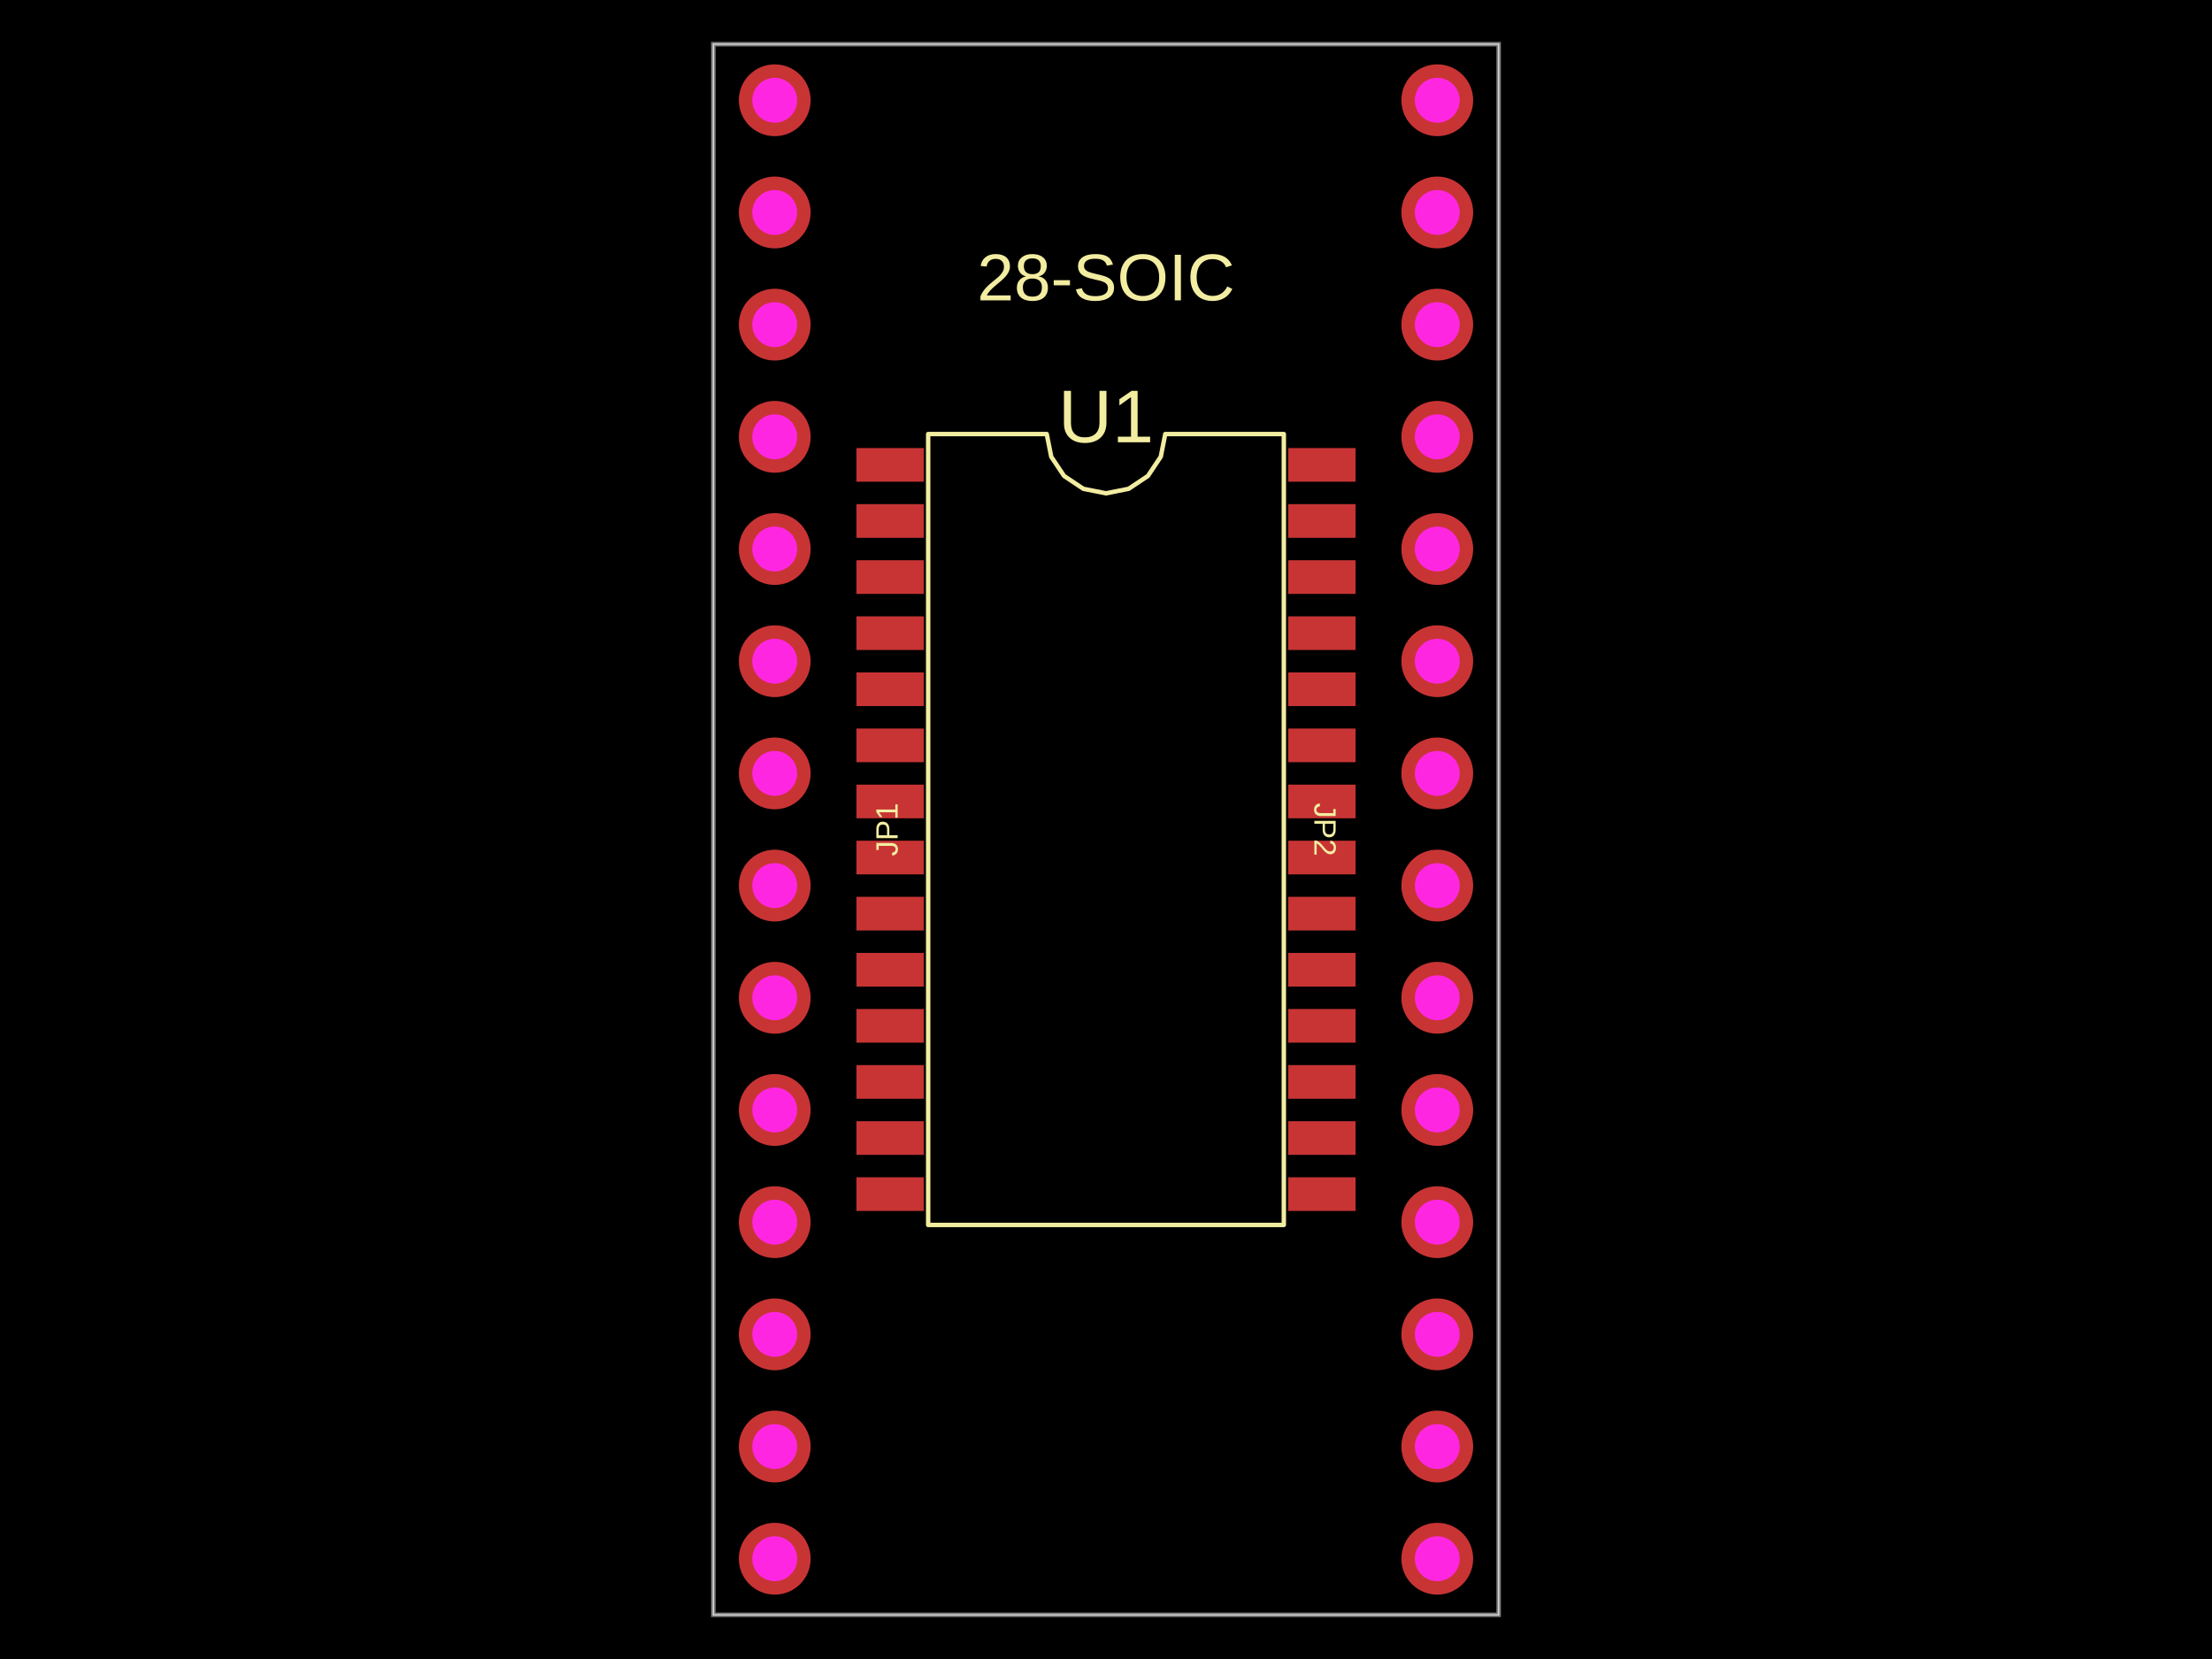
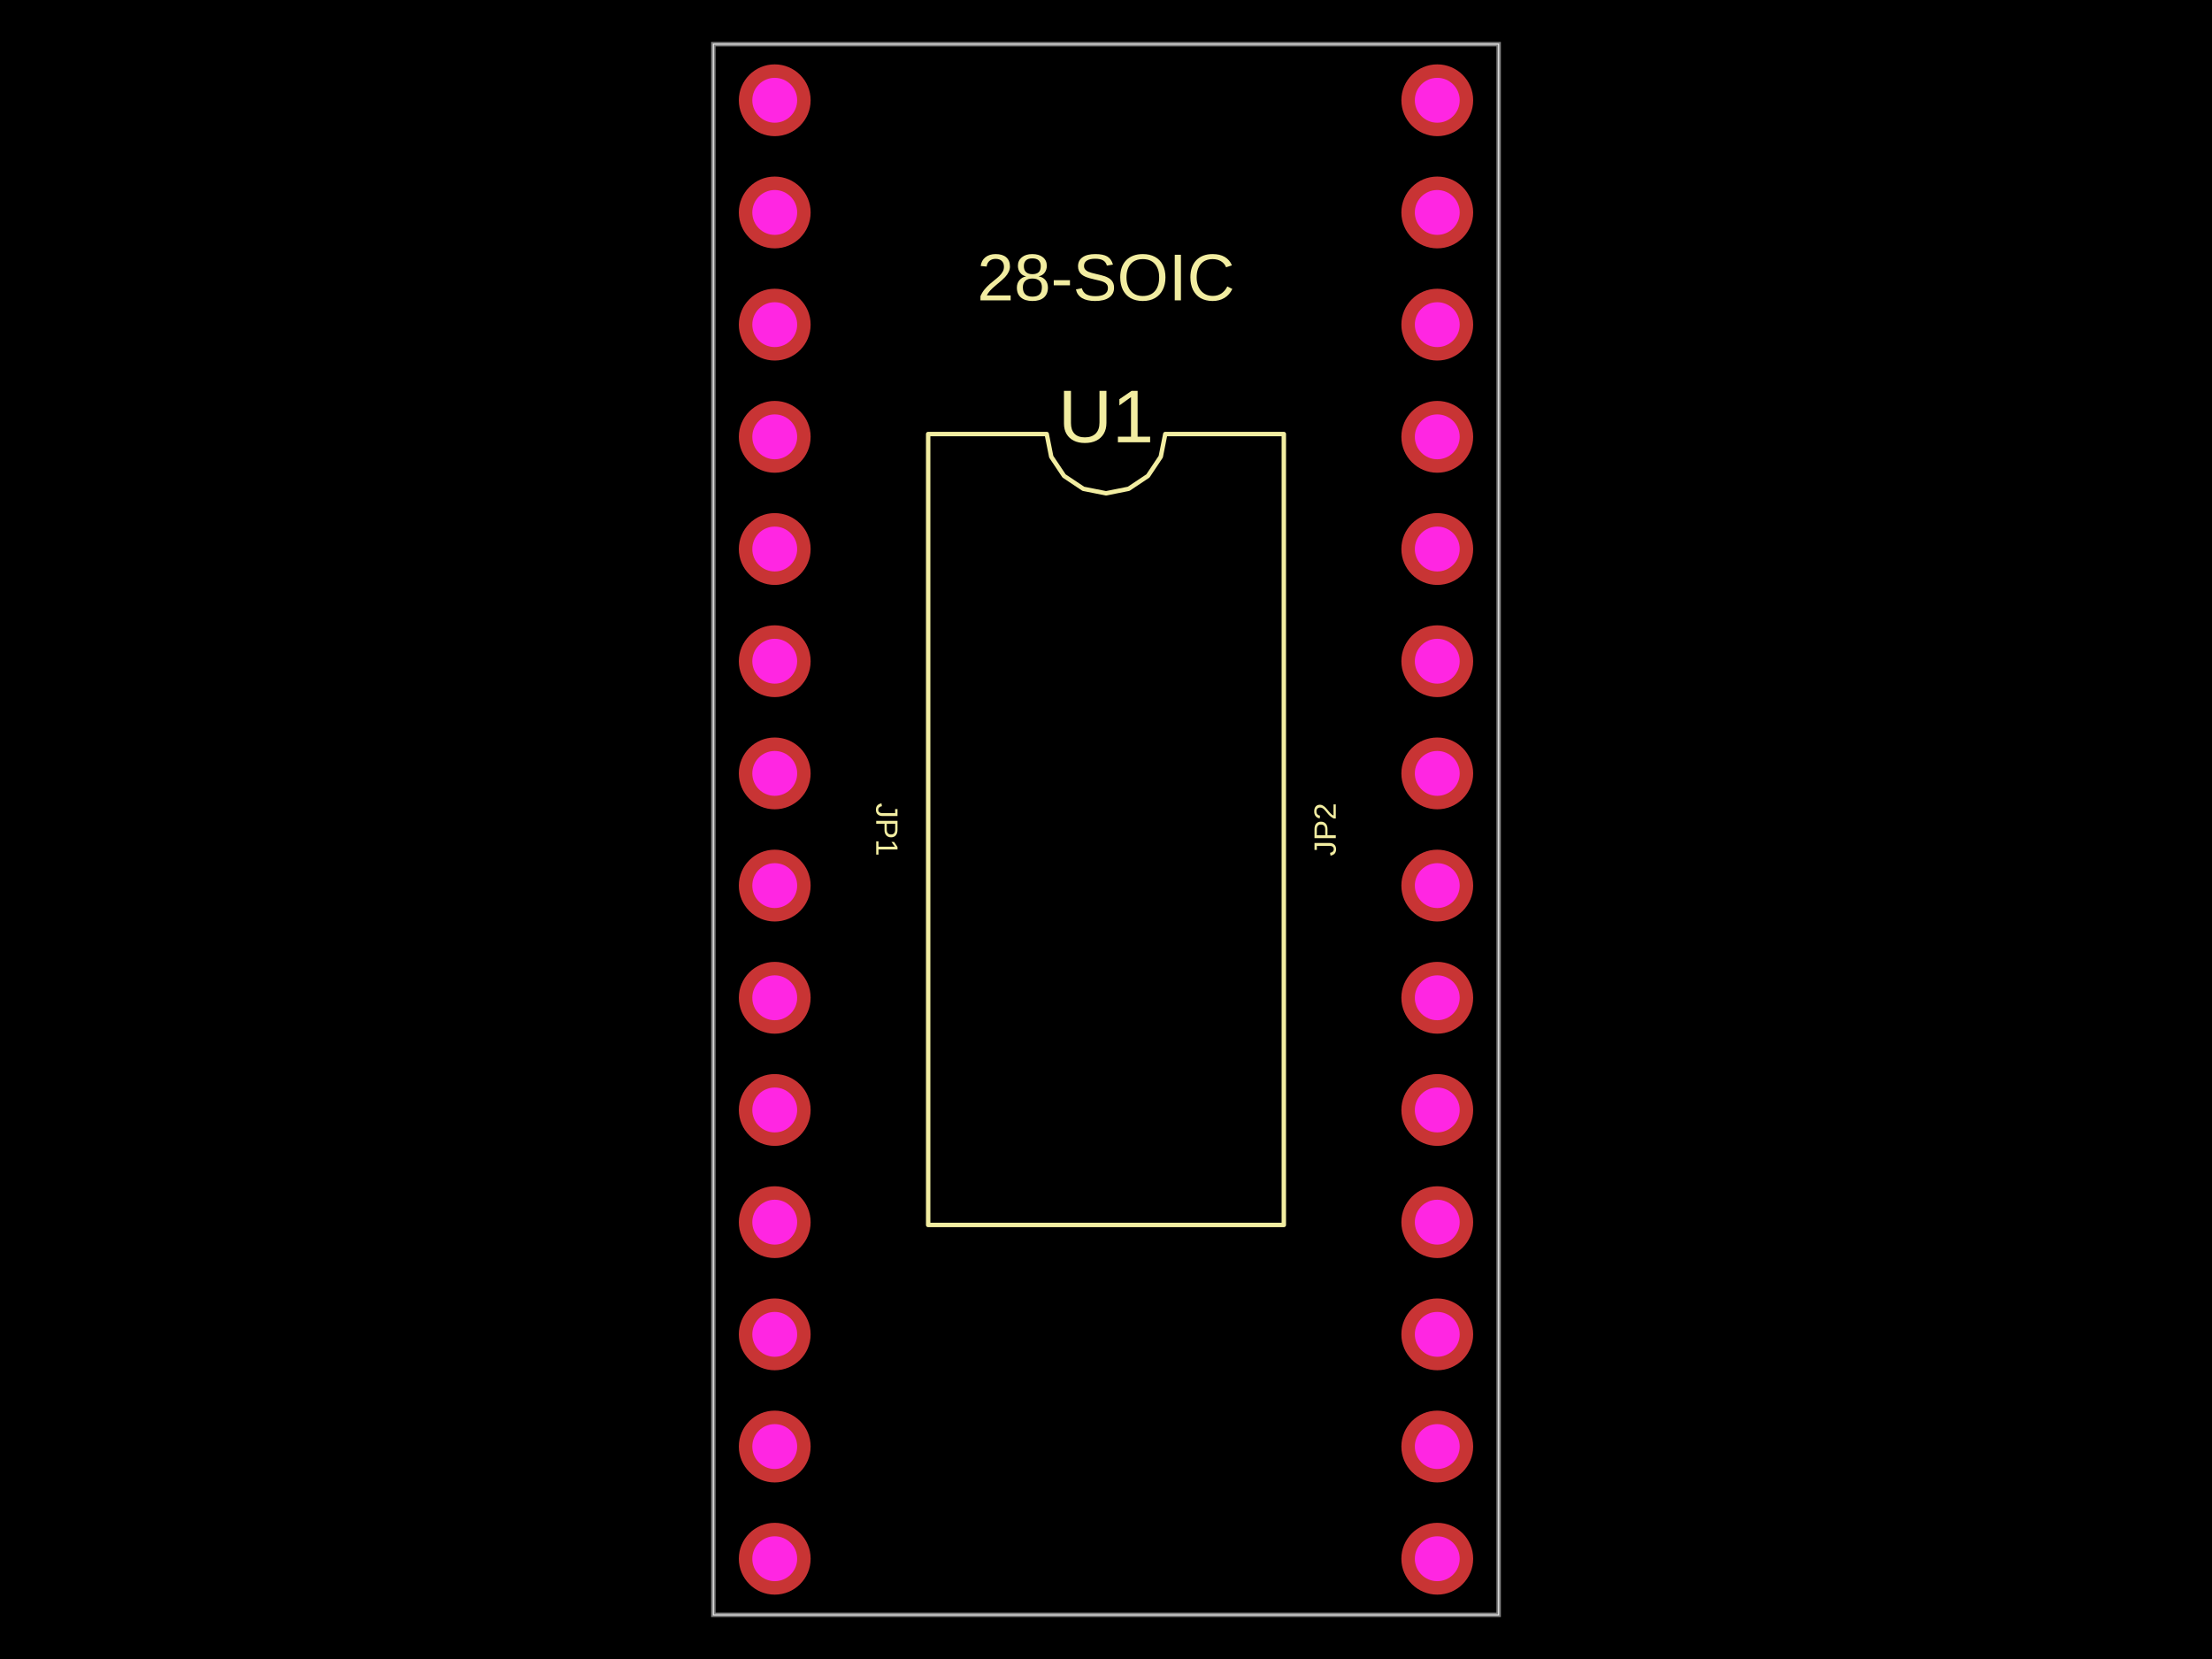
- <svg xmlns="http://www.w3.org/2000/svg" width="800" height="600" data-software-used-string="@tscircuit/core@0.0.616">
+ <svg xmlns="http://www.w3.org/2000/svg" width="800" height="600" data-software-used-string="@tscircuit/core@0.0.783">
  <style />
  <rect class="boundary" x="0" y="0" fill="#000" width="800" height="600" data-type="pcb_background" data-pcb-layer="global" />
  <rect class="pcb-boundary" fill="none" stroke="#fff" stroke-width="0.3" x="257.987" y="15.974" width="284.026" height="568.051" data-type="pcb_boundary" data-pcb-layer="global" />
  <path class="pcb-board" d="M 257.987 584.026 L 542.013 584.026 L 542.013 15.974 L 257.987 15.974 Z" fill="none" stroke="rgba(255, 255, 255, 0.5)" stroke-width="1.597" data-type="pcb_board" data-pcb-layer="board" />
  <g data-type="pcb_plated_hole" data-pcb-layer="through">
    <circle class="pcb-hole-outer" fill="rgb(200, 52, 52)" cx="280.192" cy="36.262" r="12.987" data-type="pcb_plated_hole" data-pcb-layer="top" />
    <circle class="pcb-hole-inner" fill="#FF26E2" cx="280.192" cy="36.262" r="8.115" data-type="pcb_plated_hole_drill" data-pcb-layer="drill" />
  </g>
  <g data-type="pcb_plated_hole" data-pcb-layer="through">
    <circle class="pcb-hole-outer" fill="rgb(200, 52, 52)" cx="280.192" cy="76.837" r="12.987" data-type="pcb_plated_hole" data-pcb-layer="top" />
    <circle class="pcb-hole-inner" fill="#FF26E2" cx="280.192" cy="76.837" r="8.115" data-type="pcb_plated_hole_drill" data-pcb-layer="drill" />
  </g>
  <g data-type="pcb_plated_hole" data-pcb-layer="through">
    <circle class="pcb-hole-outer" fill="rgb(200, 52, 52)" cx="280.192" cy="117.412" r="12.987" data-type="pcb_plated_hole" data-pcb-layer="top" />
    <circle class="pcb-hole-inner" fill="#FF26E2" cx="280.192" cy="117.412" r="8.115" data-type="pcb_plated_hole_drill" data-pcb-layer="drill" />
  </g>
  <g data-type="pcb_plated_hole" data-pcb-layer="through">
    <circle class="pcb-hole-outer" fill="rgb(200, 52, 52)" cx="280.192" cy="157.987" r="12.987" data-type="pcb_plated_hole" data-pcb-layer="top" />
    <circle class="pcb-hole-inner" fill="#FF26E2" cx="280.192" cy="157.987" r="8.115" data-type="pcb_plated_hole_drill" data-pcb-layer="drill" />
  </g>
  <g data-type="pcb_plated_hole" data-pcb-layer="through">
    <circle class="pcb-hole-outer" fill="rgb(200, 52, 52)" cx="280.192" cy="198.562" r="12.987" data-type="pcb_plated_hole" data-pcb-layer="top" />
    <circle class="pcb-hole-inner" fill="#FF26E2" cx="280.192" cy="198.562" r="8.115" data-type="pcb_plated_hole_drill" data-pcb-layer="drill" />
  </g>
  <g data-type="pcb_plated_hole" data-pcb-layer="through">
    <circle class="pcb-hole-outer" fill="rgb(200, 52, 52)" cx="280.192" cy="239.137" r="12.987" data-type="pcb_plated_hole" data-pcb-layer="top" />
    <circle class="pcb-hole-inner" fill="#FF26E2" cx="280.192" cy="239.137" r="8.115" data-type="pcb_plated_hole_drill" data-pcb-layer="drill" />
  </g>
  <g data-type="pcb_plated_hole" data-pcb-layer="through">
    <circle class="pcb-hole-outer" fill="rgb(200, 52, 52)" cx="280.192" cy="279.712" r="12.987" data-type="pcb_plated_hole" data-pcb-layer="top" />
    <circle class="pcb-hole-inner" fill="#FF26E2" cx="280.192" cy="279.712" r="8.115" data-type="pcb_plated_hole_drill" data-pcb-layer="drill" />
  </g>
  <g data-type="pcb_plated_hole" data-pcb-layer="through">
    <circle class="pcb-hole-outer" fill="rgb(200, 52, 52)" cx="280.192" cy="320.288" r="12.987" data-type="pcb_plated_hole" data-pcb-layer="top" />
    <circle class="pcb-hole-inner" fill="#FF26E2" cx="280.192" cy="320.288" r="8.115" data-type="pcb_plated_hole_drill" data-pcb-layer="drill" />
  </g>
  <g data-type="pcb_plated_hole" data-pcb-layer="through">
    <circle class="pcb-hole-outer" fill="rgb(200, 52, 52)" cx="280.192" cy="360.863" r="12.987" data-type="pcb_plated_hole" data-pcb-layer="top" />
    <circle class="pcb-hole-inner" fill="#FF26E2" cx="280.192" cy="360.863" r="8.115" data-type="pcb_plated_hole_drill" data-pcb-layer="drill" />
  </g>
  <g data-type="pcb_plated_hole" data-pcb-layer="through">
    <circle class="pcb-hole-outer" fill="rgb(200, 52, 52)" cx="280.192" cy="401.438" r="12.987" data-type="pcb_plated_hole" data-pcb-layer="top" />
    <circle class="pcb-hole-inner" fill="#FF26E2" cx="280.192" cy="401.438" r="8.115" data-type="pcb_plated_hole_drill" data-pcb-layer="drill" />
  </g>
  <g data-type="pcb_plated_hole" data-pcb-layer="through">
    <circle class="pcb-hole-outer" fill="rgb(200, 52, 52)" cx="280.192" cy="442.013" r="12.987" data-type="pcb_plated_hole" data-pcb-layer="top" />
    <circle class="pcb-hole-inner" fill="#FF26E2" cx="280.192" cy="442.013" r="8.115" data-type="pcb_plated_hole_drill" data-pcb-layer="drill" />
  </g>
  <g data-type="pcb_plated_hole" data-pcb-layer="through">
    <circle class="pcb-hole-outer" fill="rgb(200, 52, 52)" cx="280.192" cy="482.588" r="12.987" data-type="pcb_plated_hole" data-pcb-layer="top" />
    <circle class="pcb-hole-inner" fill="#FF26E2" cx="280.192" cy="482.588" r="8.115" data-type="pcb_plated_hole_drill" data-pcb-layer="drill" />
  </g>
  <g data-type="pcb_plated_hole" data-pcb-layer="through">
    <circle class="pcb-hole-outer" fill="rgb(200, 52, 52)" cx="280.192" cy="523.163" r="12.987" data-type="pcb_plated_hole" data-pcb-layer="top" />
    <circle class="pcb-hole-inner" fill="#FF26E2" cx="280.192" cy="523.163" r="8.115" data-type="pcb_plated_hole_drill" data-pcb-layer="drill" />
  </g>
  <g data-type="pcb_plated_hole" data-pcb-layer="through">
    <circle class="pcb-hole-outer" fill="rgb(200, 52, 52)" cx="280.192" cy="563.738" r="12.987" data-type="pcb_plated_hole" data-pcb-layer="top" />
    <circle class="pcb-hole-inner" fill="#FF26E2" cx="280.192" cy="563.738" r="8.115" data-type="pcb_plated_hole_drill" data-pcb-layer="drill" />
  </g>
  <g data-type="pcb_plated_hole" data-pcb-layer="through">
    <circle class="pcb-hole-outer" fill="rgb(200, 52, 52)" cx="519.808" cy="563.738" r="12.987" data-type="pcb_plated_hole" data-pcb-layer="top" />
    <circle class="pcb-hole-inner" fill="#FF26E2" cx="519.808" cy="563.738" r="8.115" data-type="pcb_plated_hole_drill" data-pcb-layer="drill" />
  </g>
  <g data-type="pcb_plated_hole" data-pcb-layer="through">
    <circle class="pcb-hole-outer" fill="rgb(200, 52, 52)" cx="519.808" cy="523.163" r="12.987" data-type="pcb_plated_hole" data-pcb-layer="top" />
    <circle class="pcb-hole-inner" fill="#FF26E2" cx="519.808" cy="523.163" r="8.115" data-type="pcb_plated_hole_drill" data-pcb-layer="drill" />
  </g>
  <g data-type="pcb_plated_hole" data-pcb-layer="through">
    <circle class="pcb-hole-outer" fill="rgb(200, 52, 52)" cx="519.808" cy="482.588" r="12.987" data-type="pcb_plated_hole" data-pcb-layer="top" />
    <circle class="pcb-hole-inner" fill="#FF26E2" cx="519.808" cy="482.588" r="8.115" data-type="pcb_plated_hole_drill" data-pcb-layer="drill" />
  </g>
  <g data-type="pcb_plated_hole" data-pcb-layer="through">
    <circle class="pcb-hole-outer" fill="rgb(200, 52, 52)" cx="519.808" cy="442.013" r="12.987" data-type="pcb_plated_hole" data-pcb-layer="top" />
    <circle class="pcb-hole-inner" fill="#FF26E2" cx="519.808" cy="442.013" r="8.115" data-type="pcb_plated_hole_drill" data-pcb-layer="drill" />
  </g>
  <g data-type="pcb_plated_hole" data-pcb-layer="through">
    <circle class="pcb-hole-outer" fill="rgb(200, 52, 52)" cx="519.808" cy="401.438" r="12.987" data-type="pcb_plated_hole" data-pcb-layer="top" />
    <circle class="pcb-hole-inner" fill="#FF26E2" cx="519.808" cy="401.438" r="8.115" data-type="pcb_plated_hole_drill" data-pcb-layer="drill" />
  </g>
  <g data-type="pcb_plated_hole" data-pcb-layer="through">
    <circle class="pcb-hole-outer" fill="rgb(200, 52, 52)" cx="519.808" cy="360.863" r="12.987" data-type="pcb_plated_hole" data-pcb-layer="top" />
    <circle class="pcb-hole-inner" fill="#FF26E2" cx="519.808" cy="360.863" r="8.115" data-type="pcb_plated_hole_drill" data-pcb-layer="drill" />
  </g>
  <g data-type="pcb_plated_hole" data-pcb-layer="through">
    <circle class="pcb-hole-outer" fill="rgb(200, 52, 52)" cx="519.808" cy="320.288" r="12.987" data-type="pcb_plated_hole" data-pcb-layer="top" />
    <circle class="pcb-hole-inner" fill="#FF26E2" cx="519.808" cy="320.288" r="8.115" data-type="pcb_plated_hole_drill" data-pcb-layer="drill" />
  </g>
  <g data-type="pcb_plated_hole" data-pcb-layer="through">
    <circle class="pcb-hole-outer" fill="rgb(200, 52, 52)" cx="519.808" cy="279.712" r="12.987" data-type="pcb_plated_hole" data-pcb-layer="top" />
    <circle class="pcb-hole-inner" fill="#FF26E2" cx="519.808" cy="279.712" r="8.115" data-type="pcb_plated_hole_drill" data-pcb-layer="drill" />
  </g>
  <g data-type="pcb_plated_hole" data-pcb-layer="through">
    <circle class="pcb-hole-outer" fill="rgb(200, 52, 52)" cx="519.808" cy="239.137" r="12.987" data-type="pcb_plated_hole" data-pcb-layer="top" />
    <circle class="pcb-hole-inner" fill="#FF26E2" cx="519.808" cy="239.137" r="8.115" data-type="pcb_plated_hole_drill" data-pcb-layer="drill" />
  </g>
  <g data-type="pcb_plated_hole" data-pcb-layer="through">
    <circle class="pcb-hole-outer" fill="rgb(200, 52, 52)" cx="519.808" cy="198.562" r="12.987" data-type="pcb_plated_hole" data-pcb-layer="top" />
    <circle class="pcb-hole-inner" fill="#FF26E2" cx="519.808" cy="198.562" r="8.115" data-type="pcb_plated_hole_drill" data-pcb-layer="drill" />
  </g>
  <g data-type="pcb_plated_hole" data-pcb-layer="through">
    <circle class="pcb-hole-outer" fill="rgb(200, 52, 52)" cx="519.808" cy="157.987" r="12.987" data-type="pcb_plated_hole" data-pcb-layer="top" />
    <circle class="pcb-hole-inner" fill="#FF26E2" cx="519.808" cy="157.987" r="8.115" data-type="pcb_plated_hole_drill" data-pcb-layer="drill" />
  </g>
  <g data-type="pcb_plated_hole" data-pcb-layer="through">
    <circle class="pcb-hole-outer" fill="rgb(200, 52, 52)" cx="519.808" cy="117.412" r="12.987" data-type="pcb_plated_hole" data-pcb-layer="top" />
    <circle class="pcb-hole-inner" fill="#FF26E2" cx="519.808" cy="117.412" r="8.115" data-type="pcb_plated_hole_drill" data-pcb-layer="drill" />
  </g>
  <g data-type="pcb_plated_hole" data-pcb-layer="through">
    <circle class="pcb-hole-outer" fill="rgb(200, 52, 52)" cx="519.808" cy="76.837" r="12.987" data-type="pcb_plated_hole" data-pcb-layer="top" />
    <circle class="pcb-hole-inner" fill="#FF26E2" cx="519.808" cy="76.837" r="8.115" data-type="pcb_plated_hole_drill" data-pcb-layer="drill" />
  </g>
  <g data-type="pcb_plated_hole" data-pcb-layer="through">
    <circle class="pcb-hole-outer" fill="rgb(200, 52, 52)" cx="519.808" cy="36.262" r="12.987" data-type="pcb_plated_hole" data-pcb-layer="top" />
    <circle class="pcb-hole-inner" fill="#FF26E2" cx="519.808" cy="36.262" r="8.115" data-type="pcb_plated_hole_drill" data-pcb-layer="drill" />
  </g>
-   <rect class="pcb-pad" fill="rgb(200, 52, 52)" x="309.744" y="162.045" width="24.345" height="12.173" data-type="pcb_smtpad" data-pcb-layer="top" />
-   <rect class="pcb-pad" fill="rgb(200, 52, 52)" x="309.744" y="182.332" width="24.345" height="12.173" data-type="pcb_smtpad" data-pcb-layer="top" />
-   <rect class="pcb-pad" fill="rgb(200, 52, 52)" x="309.744" y="202.62" width="24.345" height="12.173" data-type="pcb_smtpad" data-pcb-layer="top" />
-   <rect class="pcb-pad" fill="rgb(200, 52, 52)" x="309.744" y="222.907" width="24.345" height="12.173" data-type="pcb_smtpad" data-pcb-layer="top" />
-   <rect class="pcb-pad" fill="rgb(200, 52, 52)" x="309.744" y="243.195" width="24.345" height="12.173" data-type="pcb_smtpad" data-pcb-layer="top" />
-   <rect class="pcb-pad" fill="rgb(200, 52, 52)" x="309.744" y="263.482" width="24.345" height="12.173" data-type="pcb_smtpad" data-pcb-layer="top" />
-   <rect class="pcb-pad" fill="rgb(200, 52, 52)" x="309.744" y="283.77" width="24.345" height="12.173" data-type="pcb_smtpad" data-pcb-layer="top" />
-   <rect class="pcb-pad" fill="rgb(200, 52, 52)" x="309.744" y="304.058" width="24.345" height="12.173" data-type="pcb_smtpad" data-pcb-layer="top" />
-   <rect class="pcb-pad" fill="rgb(200, 52, 52)" x="309.744" y="324.345" width="24.345" height="12.173" data-type="pcb_smtpad" data-pcb-layer="top" />
-   <rect class="pcb-pad" fill="rgb(200, 52, 52)" x="309.744" y="344.633" width="24.345" height="12.173" data-type="pcb_smtpad" data-pcb-layer="top" />
-   <rect class="pcb-pad" fill="rgb(200, 52, 52)" x="309.744" y="364.92" width="24.345" height="12.173" data-type="pcb_smtpad" data-pcb-layer="top" />
-   <rect class="pcb-pad" fill="rgb(200, 52, 52)" x="309.744" y="385.208" width="24.345" height="12.173" data-type="pcb_smtpad" data-pcb-layer="top" />
-   <rect class="pcb-pad" fill="rgb(200, 52, 52)" x="309.744" y="405.495" width="24.345" height="12.173" data-type="pcb_smtpad" data-pcb-layer="top" />
-   <rect class="pcb-pad" fill="rgb(200, 52, 52)" x="309.744" y="425.783" width="24.345" height="12.173" data-type="pcb_smtpad" data-pcb-layer="top" />
-   <rect class="pcb-pad" fill="rgb(200, 52, 52)" x="465.911" y="425.783" width="24.345" height="12.173" data-type="pcb_smtpad" data-pcb-layer="top" />
-   <rect class="pcb-pad" fill="rgb(200, 52, 52)" x="465.911" y="405.495" width="24.345" height="12.173" data-type="pcb_smtpad" data-pcb-layer="top" />
-   <rect class="pcb-pad" fill="rgb(200, 52, 52)" x="465.911" y="385.208" width="24.345" height="12.173" data-type="pcb_smtpad" data-pcb-layer="top" />
-   <rect class="pcb-pad" fill="rgb(200, 52, 52)" x="465.911" y="364.92" width="24.345" height="12.173" data-type="pcb_smtpad" data-pcb-layer="top" />
-   <rect class="pcb-pad" fill="rgb(200, 52, 52)" x="465.911" y="344.633" width="24.345" height="12.173" data-type="pcb_smtpad" data-pcb-layer="top" />
-   <rect class="pcb-pad" fill="rgb(200, 52, 52)" x="465.911" y="324.345" width="24.345" height="12.173" data-type="pcb_smtpad" data-pcb-layer="top" />
-   <rect class="pcb-pad" fill="rgb(200, 52, 52)" x="465.911" y="304.058" width="24.345" height="12.173" data-type="pcb_smtpad" data-pcb-layer="top" />
-   <rect class="pcb-pad" fill="rgb(200, 52, 52)" x="465.911" y="283.77" width="24.345" height="12.173" data-type="pcb_smtpad" data-pcb-layer="top" />
-   <rect class="pcb-pad" fill="rgb(200, 52, 52)" x="465.911" y="263.482" width="24.345" height="12.173" data-type="pcb_smtpad" data-pcb-layer="top" />
-   <rect class="pcb-pad" fill="rgb(200, 52, 52)" x="465.911" y="243.195" width="24.345" height="12.173" data-type="pcb_smtpad" data-pcb-layer="top" />
-   <rect class="pcb-pad" fill="rgb(200, 52, 52)" x="465.911" y="222.907" width="24.345" height="12.173" data-type="pcb_smtpad" data-pcb-layer="top" />
-   <rect class="pcb-pad" fill="rgb(200, 52, 52)" x="465.911" y="202.62" width="24.345" height="12.173" data-type="pcb_smtpad" data-pcb-layer="top" />
-   <rect class="pcb-pad" fill="rgb(200, 52, 52)" x="465.911" y="182.332" width="24.345" height="12.173" data-type="pcb_smtpad" data-pcb-layer="top" />
-   <rect class="pcb-pad" fill="rgb(200, 52, 52)" x="465.911" y="162.045" width="24.345" height="12.173" data-type="pcb_smtpad" data-pcb-layer="top" />
  <path class="pcb-silkscreen pcb-silkscreen-top" d="M 335.687 443.027 L 335.687 156.973 L 378.562 156.973 L 380.194 165.177 L 384.841 172.132 L 391.796 176.779 L 400 178.411 L 408.204 176.779 L 415.159 172.132 L 419.806 165.177 L 421.438 156.973 L 464.313 156.973 L 464.313 443.027 L 335.687 443.027 Z" fill="none" stroke="#f2eda1" stroke-width="1.597" stroke-linecap="round" stroke-linejoin="round" data-pcb-component-id="pcb_component_0" data-pcb-silkscreen-path-id="pcb_silkscreen_path_0" data-type="pcb_silkscreen_path" data-pcb-layer="top" />
  <text x="0" y="0" dx="0" dy="0" fill="#f2eda1" font-family="Arial, sans-serif" font-size="27.033" text-anchor="middle" dominant-baseline="central" transform="matrix(1,0,0,1,400,150.5831)" class="pcb-silkscreen-text pcb-silkscreen-top" data-pcb-silkscreen-text-id="pcb_component_0" stroke="none" data-type="pcb_silkscreen_text" data-pcb-layer="top">U1</text>
-   <text x="0" y="0" dx="0" dy="0" fill="#f2eda1" font-family="Arial, sans-serif" font-size="11.182" text-anchor="middle" dominant-baseline="central" transform="matrix(6.123233995736766e-17,-1,1,6.123233995736766e-17,320.7668,300)" class="pcb-silkscreen-text pcb-silkscreen-top" data-pcb-silkscreen-text-id="pcb_component_1" stroke="none" data-type="pcb_silkscreen_text" data-pcb-layer="top">JP1</text>
-   <text x="0" y="0" dx="0" dy="0" fill="#f2eda1" font-family="Arial, sans-serif" font-size="11.182" text-anchor="middle" dominant-baseline="central" transform="matrix(-1.8369701987210297e-16,1,-1,-1.8369701987210297e-16,479.2332,300)" class="pcb-silkscreen-text pcb-silkscreen-top" data-pcb-silkscreen-text-id="pcb_component_2" stroke="none" data-type="pcb_silkscreen_text" data-pcb-layer="top">JP2</text>
+   <text x="0" y="0" dx="0" dy="0" fill="#f2eda1" font-family="Arial, sans-serif" font-size="11.182" text-anchor="middle" dominant-baseline="central" transform="matrix(-1.8369701987210297e-16,1,-1,-1.8369701987210297e-16,320.7668,300)" class="pcb-silkscreen-text pcb-silkscreen-top" data-pcb-silkscreen-text-id="pcb_component_1" stroke="none" data-type="pcb_silkscreen_text" data-pcb-layer="top">JP1</text>
+   <text x="0" y="0" dx="0" dy="0" fill="#f2eda1" font-family="Arial, sans-serif" font-size="11.182" text-anchor="middle" dominant-baseline="central" transform="matrix(6.123233995736766e-17,-1,1,6.123233995736766e-17,479.2332,300)" class="pcb-silkscreen-text pcb-silkscreen-top" data-pcb-silkscreen-text-id="pcb_component_2" stroke="none" data-type="pcb_silkscreen_text" data-pcb-layer="top">JP2</text>
  <text x="0" y="0" dx="0" dy="0" fill="#f2eda1" font-family="Arial, sans-serif" font-size="23.962" text-anchor="middle" dominant-baseline="central" transform="matrix(1,0,0,1,400,100.3195)" class="pcb-silkscreen-text pcb-silkscreen-top" data-pcb-silkscreen-text-id="null" stroke="none" data-type="pcb_silkscreen_text" data-pcb-layer="top">28-SOIC</text>
</svg>
